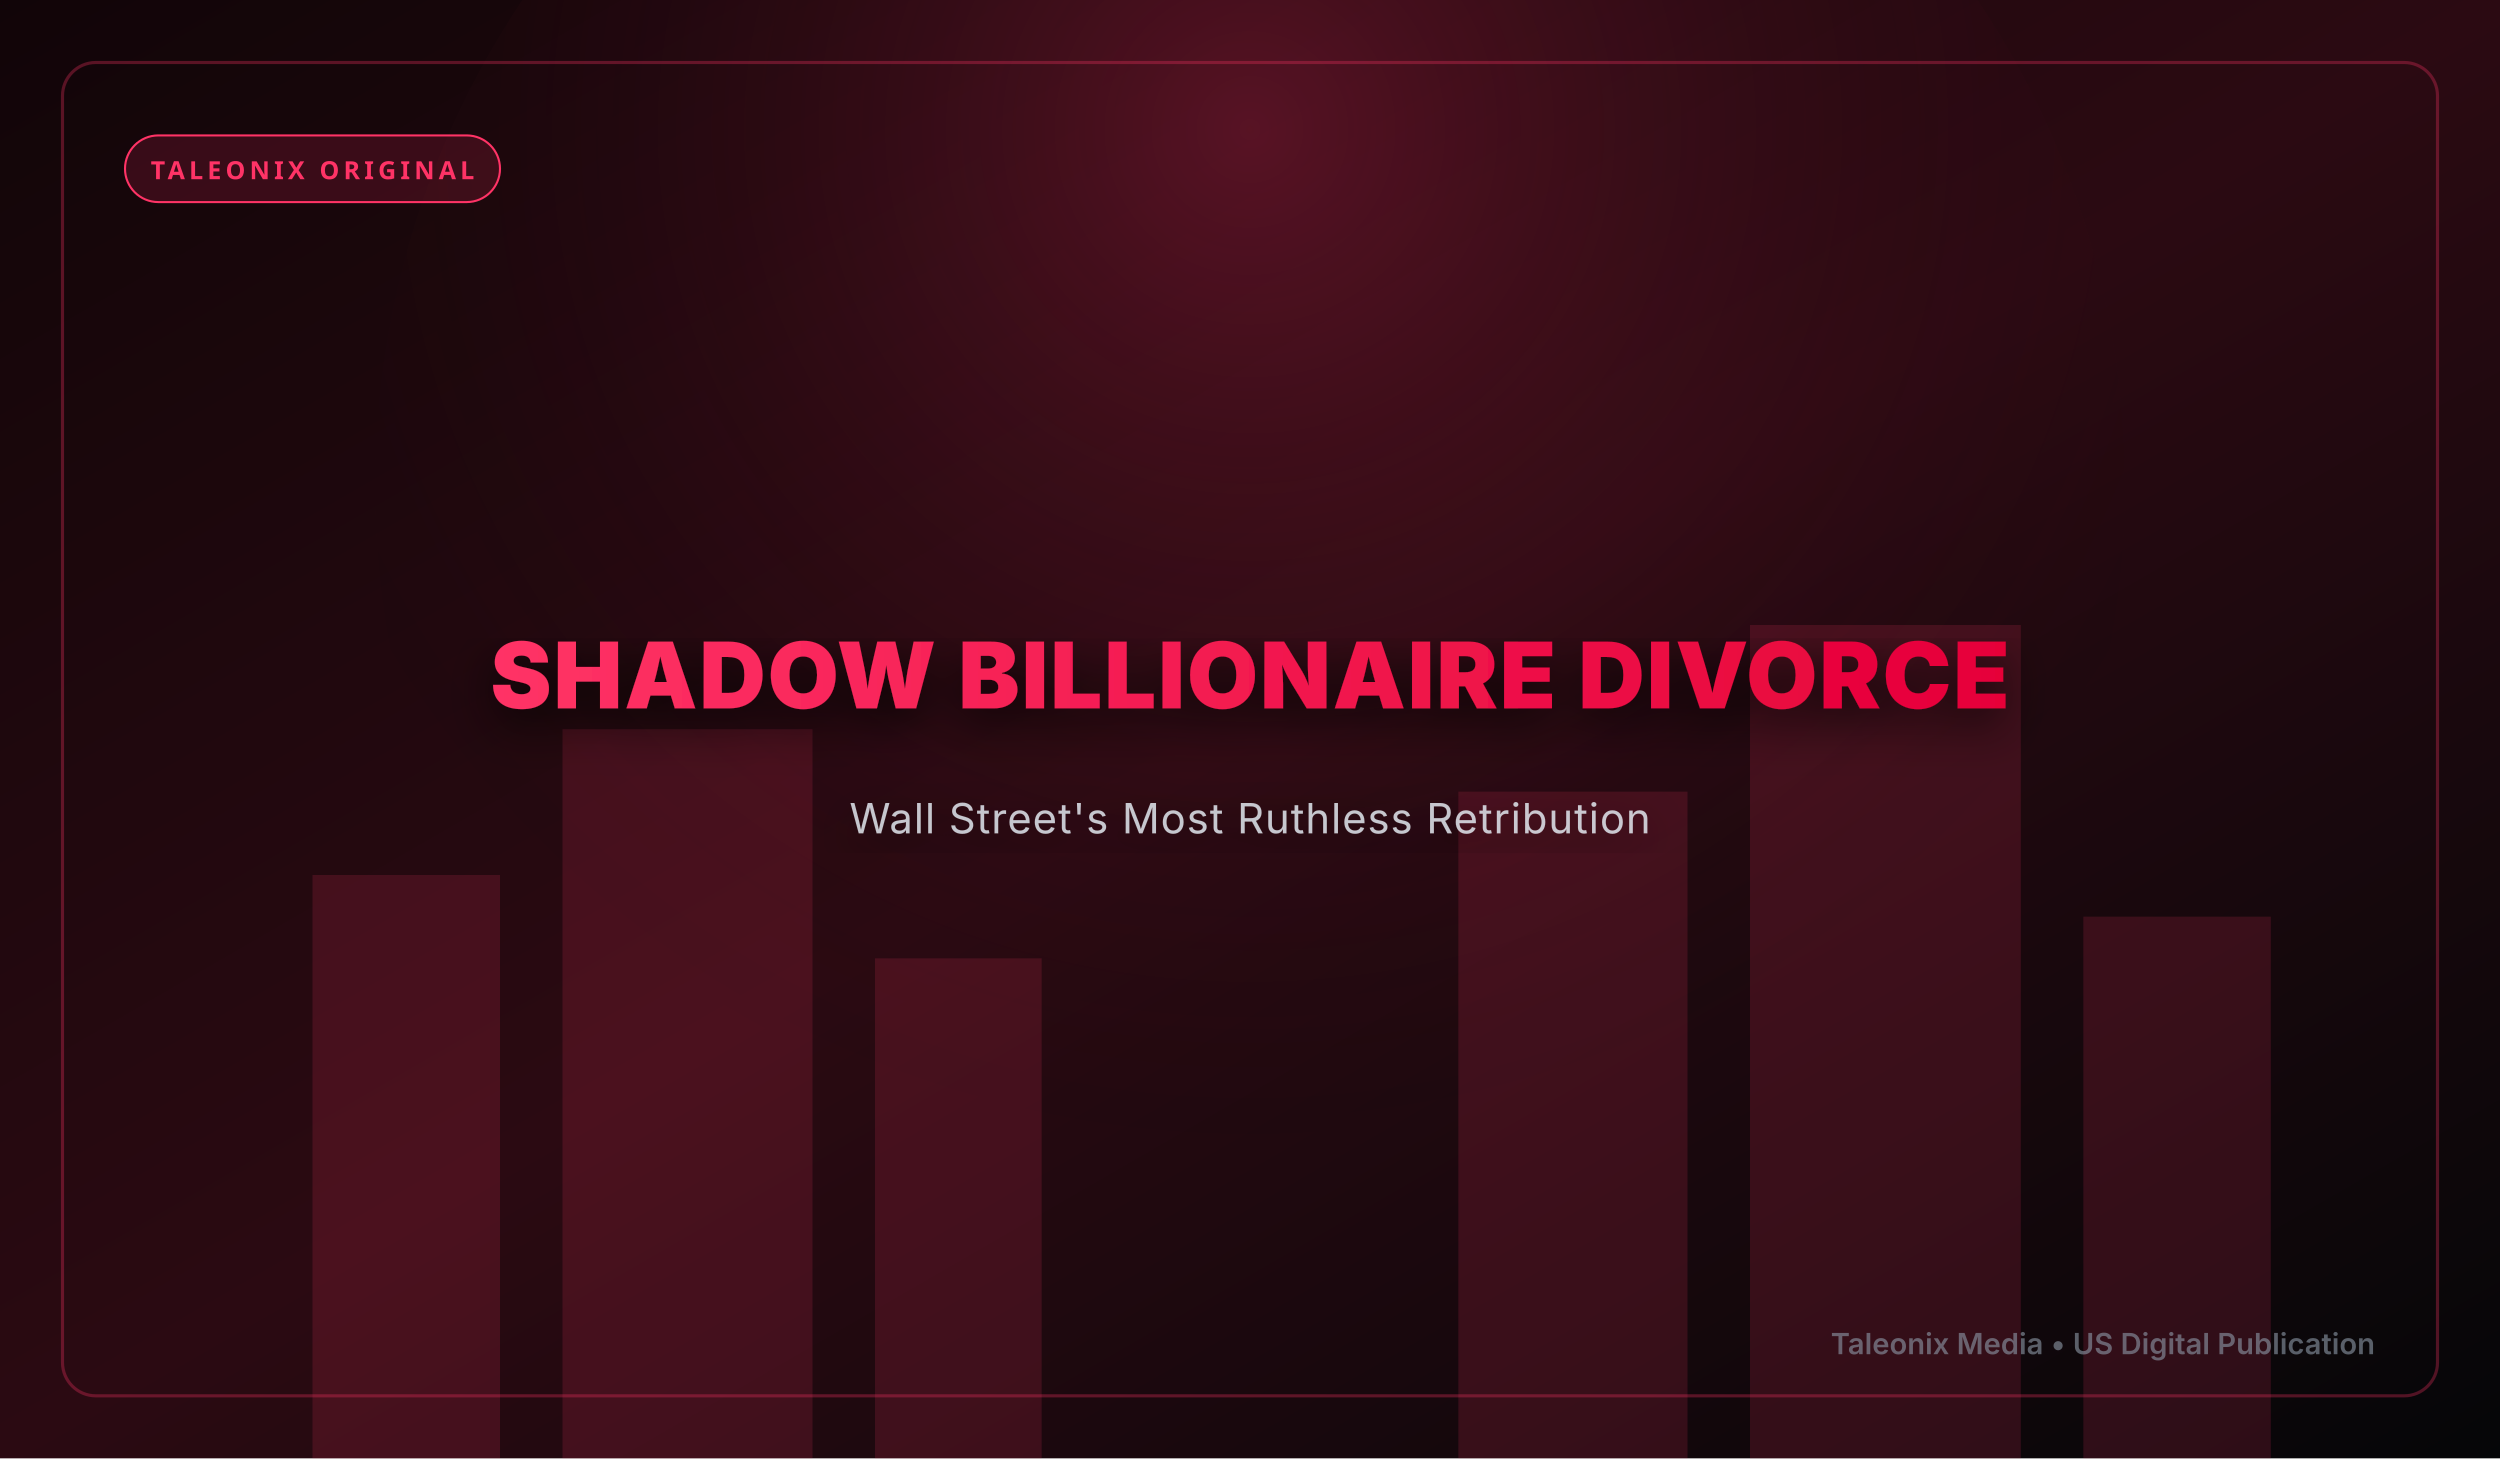
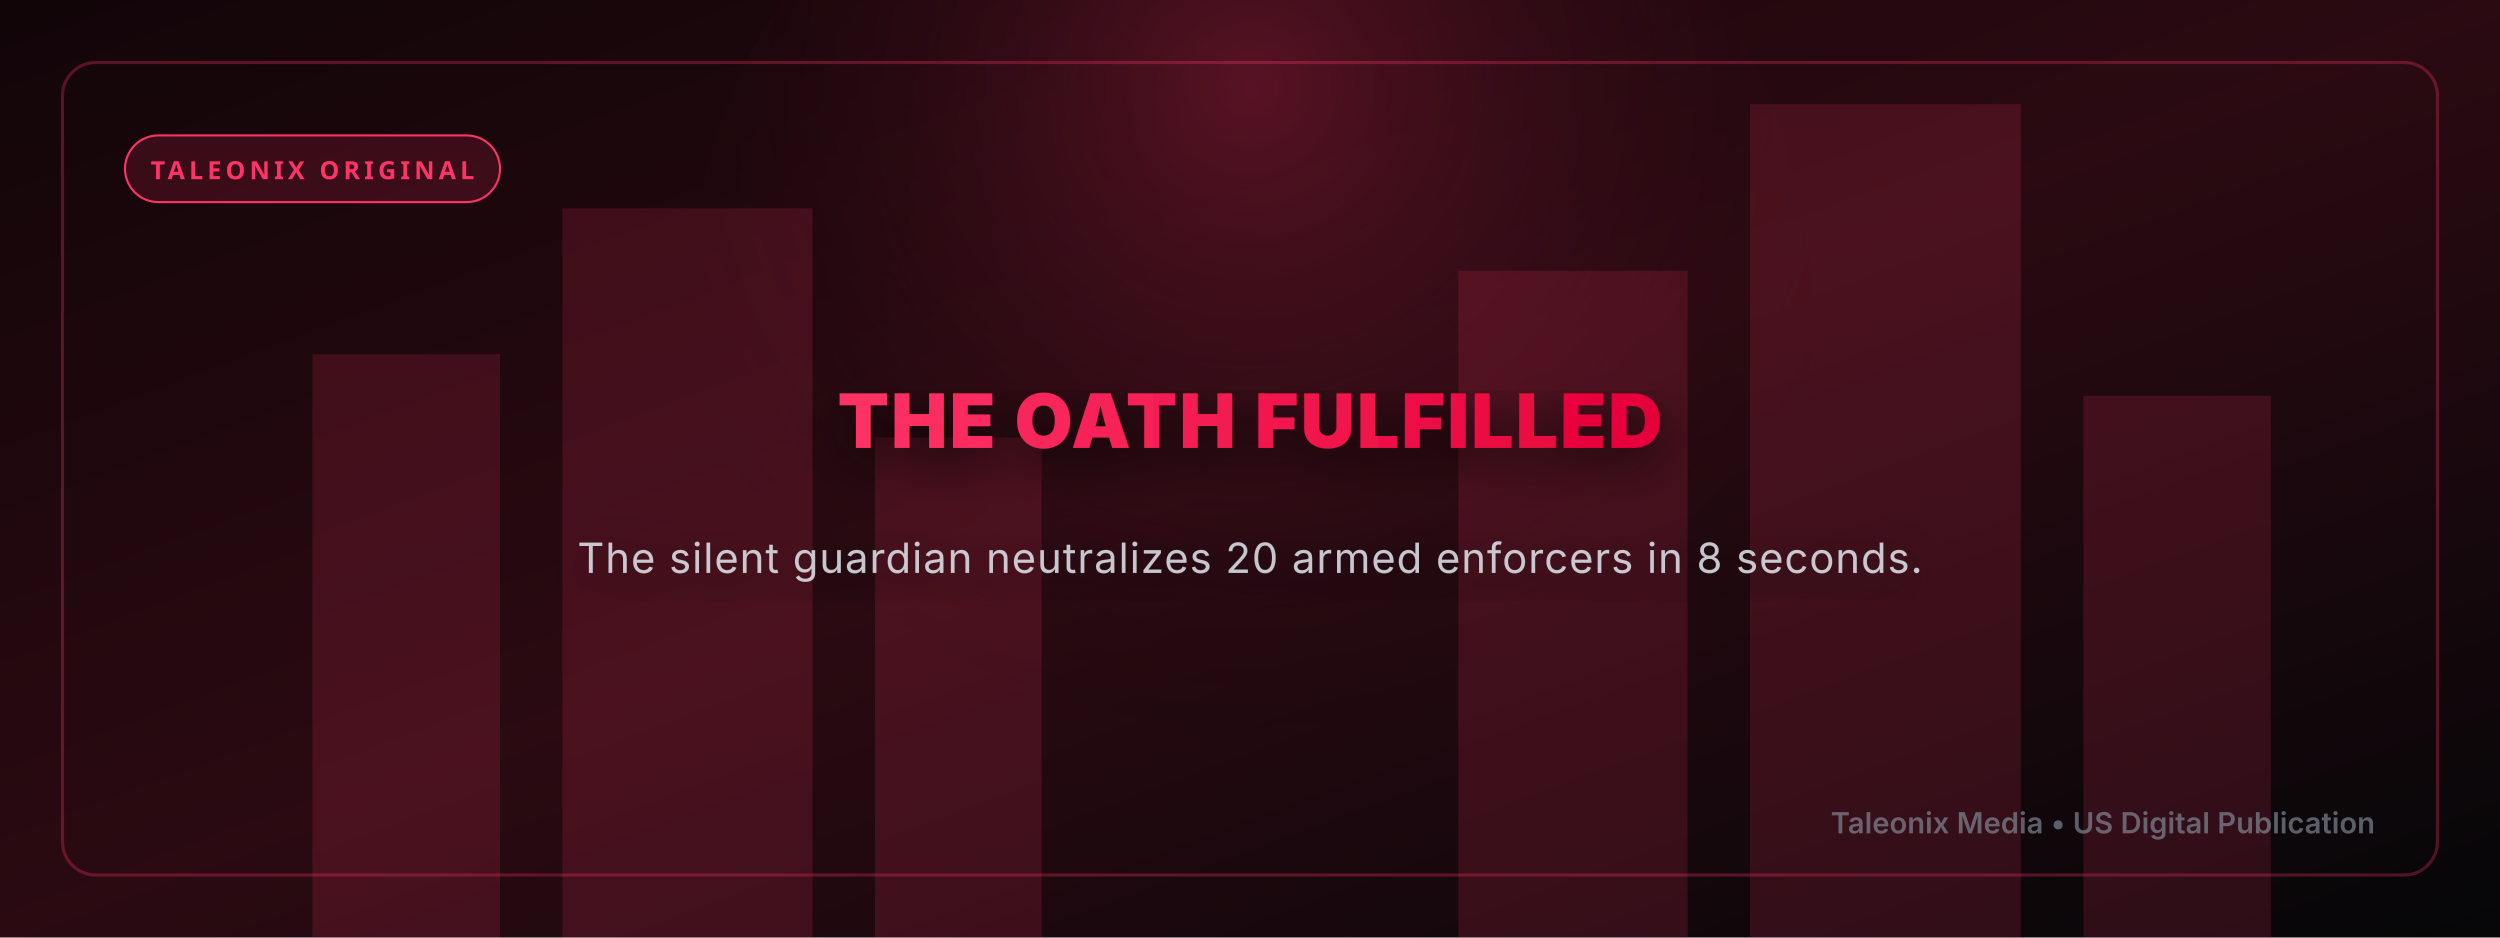
- <svg xmlns="http://www.w3.org/2000/svg" viewBox="0 0 1200 700" width="100%" height="100%">
+ <svg xmlns="http://www.w3.org/2000/svg" viewBox="0 0 1200 450" width="100%" height="100%">
  <defs>
    <linearGradient id="bgGrad" x1="0%" y1="0%" x2="100%" y2="100%">
      <stop offset="0%" stop-color="#110508" />
      <stop offset="50%" stop-color="#2B0A12" />
      <stop offset="100%" stop-color="#050608" />
    </linearGradient>
    <linearGradient id="textGrad" x1="0%" y1="0%" x2="100%" y2="0%">
      <stop offset="0%" stop-color="#FF3366" />
      <stop offset="100%" stop-color="#E60039" />
    </linearGradient>
    <radialGradient id="glowGrad" cx="50%" cy="30%" r="60%">
      <stop offset="0%" stop-color="rgba(255, 51, 102, 0.25)" />
      <stop offset="100%" stop-color="transparent" />
    </radialGradient>
    <filter id="shadow" x="-10%" y="-10%" width="120%" height="120%">
      <feDropShadow dx="0" dy="8" stdDeviation="12" flood-color="#000000" flood-opacity="0.8" />
    </filter>
  </defs>
-   <rect width="1200" height="700" fill="url(#bgGrad)" />
-   <circle cx="600" cy="233.333" r="420" fill="url(#glowGrad)" />
+   <rect width="1200" height="450" fill="url(#bgGrad)" />
+   <circle cx="600" cy="150" r="270" fill="url(#glowGrad)" />
  <g opacity="0.15">
-     <rect x="150" y="420" width="90" height="280" fill="#FF3366" />
-     <rect x="270" y="350" width="120" height="350" fill="#FF3366" />
-     <rect x="420" y="460" width="80" height="240" fill="#FF3366" />
-     <rect x="700" y="380" width="110" height="320" fill="#FF3366" />
-     <rect x="840" y="300" width="130" height="400" fill="#FF3366" />
-     <rect x="1000" y="440" width="90" height="260" fill="#FF3366" />
+     <rect x="150" y="170" width="90" height="280" fill="#FF3366" />
+     <rect x="270" y="100" width="120" height="350" fill="#FF3366" />
+     <rect x="420" y="210" width="80" height="240" fill="#FF3366" />
+     <rect x="700" y="130" width="110" height="320" fill="#FF3366" />
+     <rect x="840" y="50" width="130" height="400" fill="#FF3366" />
+     <rect x="1000" y="190" width="90" height="260" fill="#FF3366" />
  </g>
-   <rect x="30" y="30" width="1140" height="640" fill="none" stroke="#FF3366" stroke-width="1.5" stroke-opacity="0.3" rx="16" />
+   <rect x="30" y="30" width="1140" height="390" fill="none" stroke="#FF3366" stroke-width="1.5" stroke-opacity="0.3" rx="16" />
  <g transform="translate(60, 65)">
    <rect width="180" height="32" rx="16" fill="#FF3366" fill-opacity="0.15" stroke="#FF3366" stroke-width="1" />
    <text x="90" y="21" fill="#FF3366" font-family="'Outfit', sans-serif" font-size="12" font-weight="700" text-anchor="middle" letter-spacing="2">TALEONIX ORIGINAL</text>
  </g>
  <g filter="url(#shadow)" text-anchor="middle">
-     <text x="600" y="340" fill="url(#textGrad)" font-family="'Outfit', 'Inter', sans-serif" font-size="44" font-weight="900" letter-spacing="1">
-         SHADOW BILLIONAIRE DIVORCE
+     <text x="600" y="215" fill="url(#textGrad)" font-family="'Outfit', 'Inter', sans-serif" font-size="36" font-weight="900" letter-spacing="1">
+         THE OATH FULFILLED
      </text>
-     <text x="600" y="400" fill="#E0E6ED" font-family="'Lora', 'Inter', sans-serif" font-size="20" font-weight="400" opacity="0.85" letter-spacing="0.5">
-         Wall Street's Most Ruthless Retribution
+     <text x="600" y="275" fill="#E0E6ED" font-family="'Lora', 'Inter', sans-serif" font-size="20" font-weight="400" opacity="0.85" letter-spacing="0.5">
+         The silent guardian neutralizes 20 armed enforcers in 8 seconds.
      </text>
  </g>
-   <text x="1140" y="650" fill="#8E9AA8" font-family="'Inter', sans-serif" font-size="14" font-weight="600" text-anchor="end" opacity="0.6">
+   <text x="1140" y="400" fill="#8E9AA8" font-family="'Inter', sans-serif" font-size="14" font-weight="600" text-anchor="end" opacity="0.6">
      Taleonix Media • US Digital Publication
    </text>
</svg>
